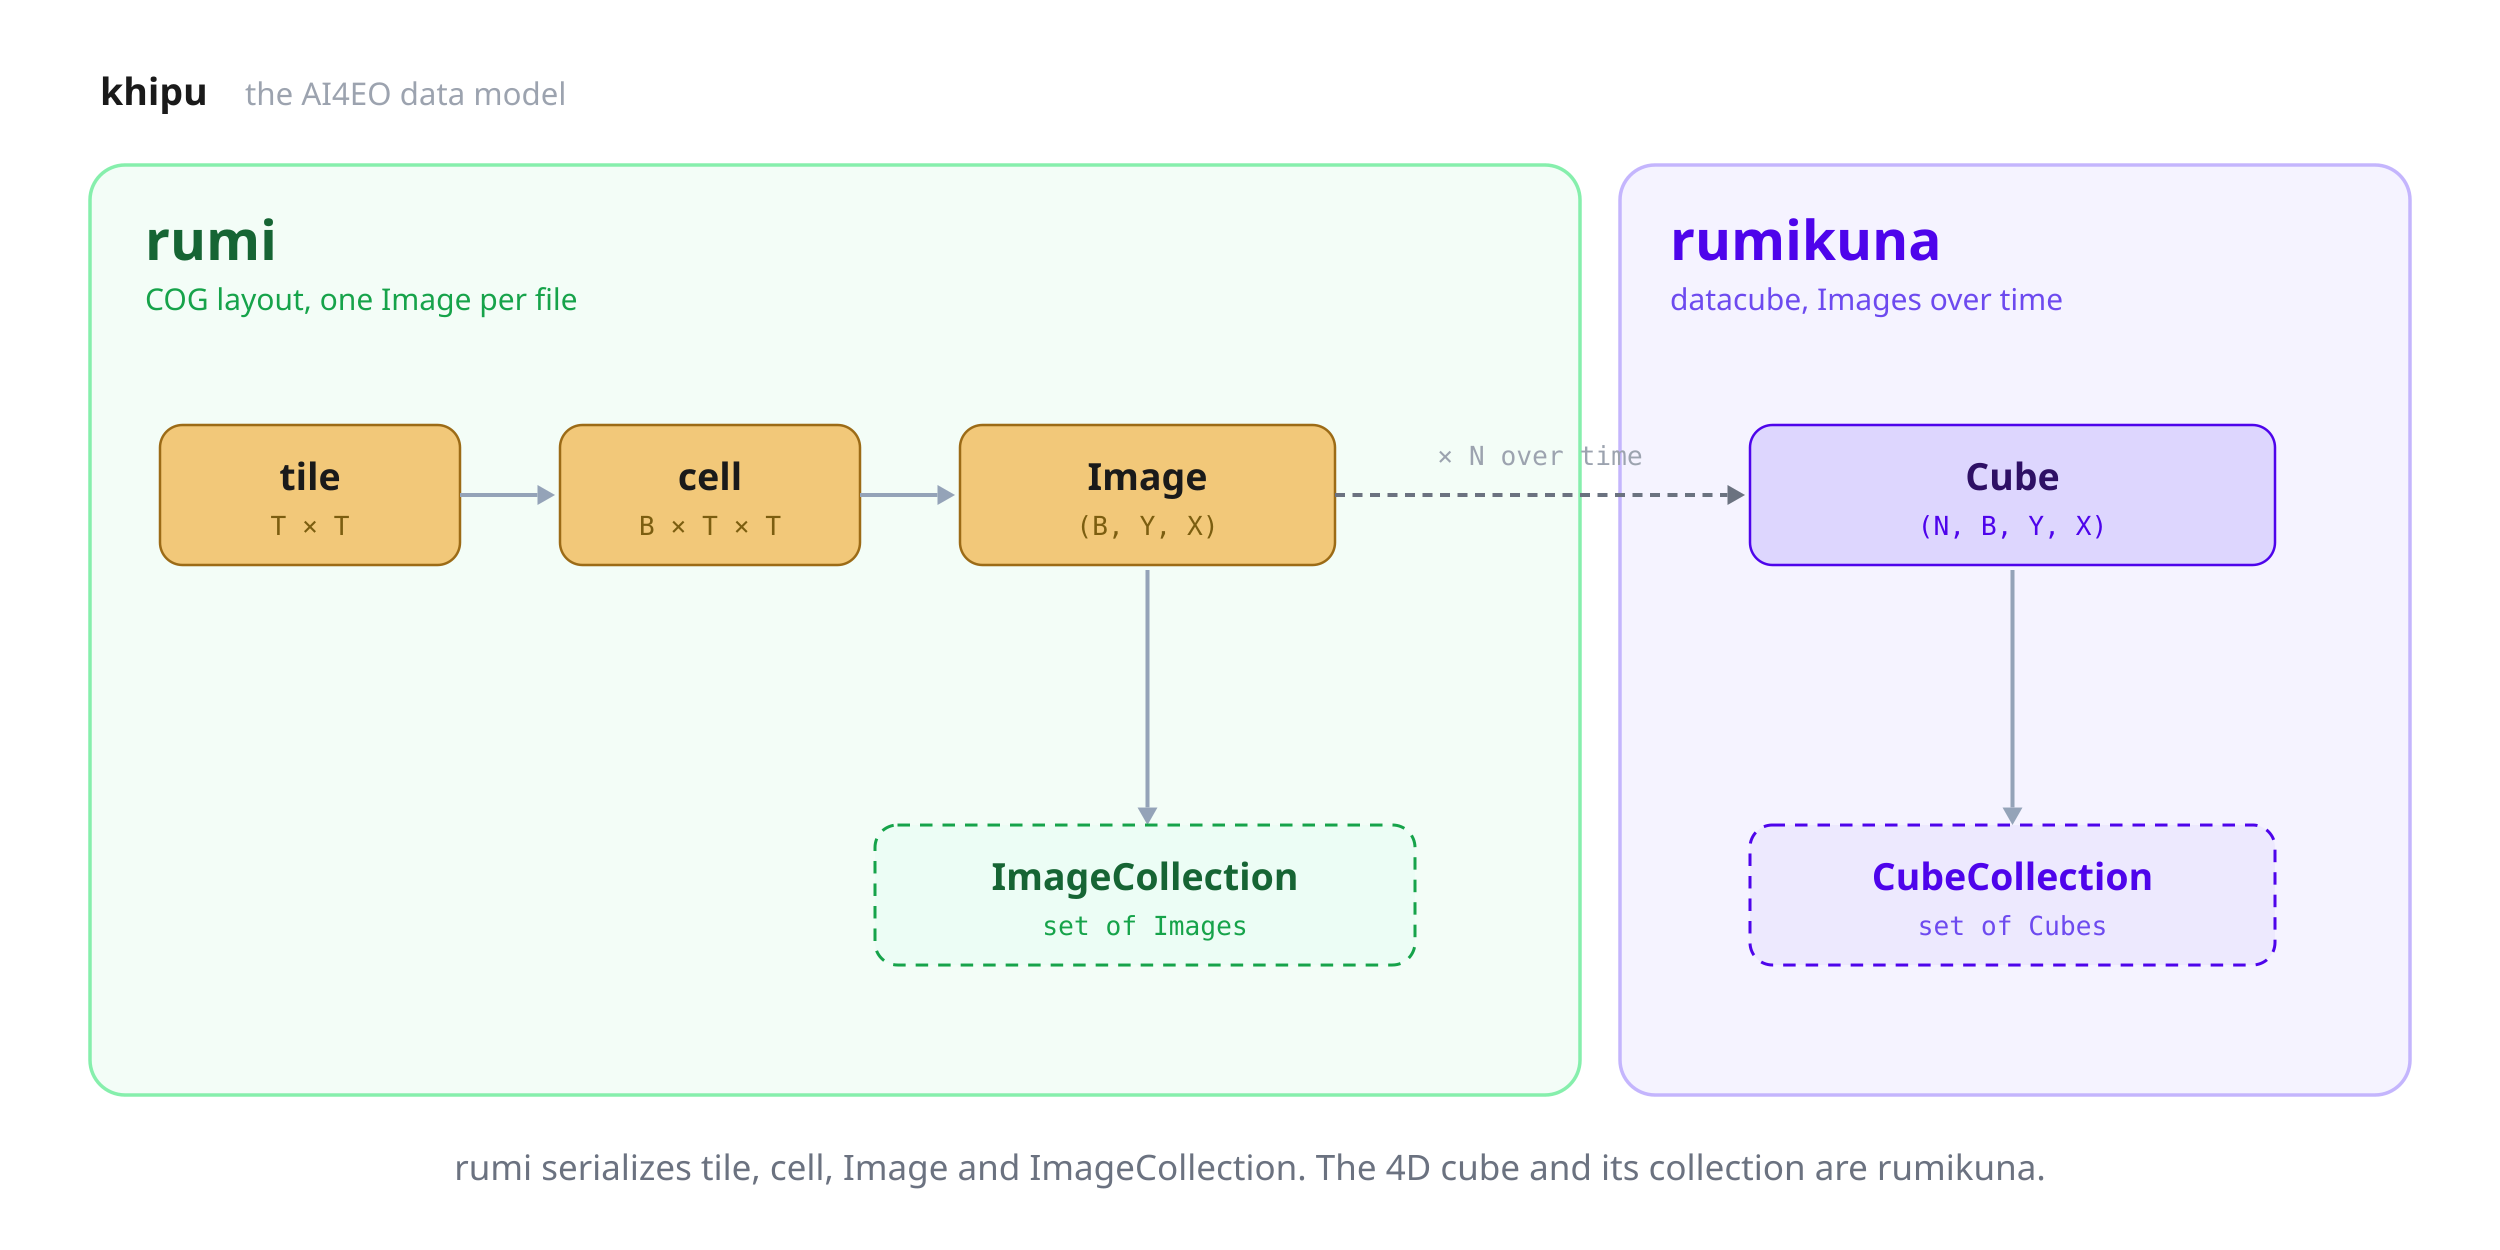
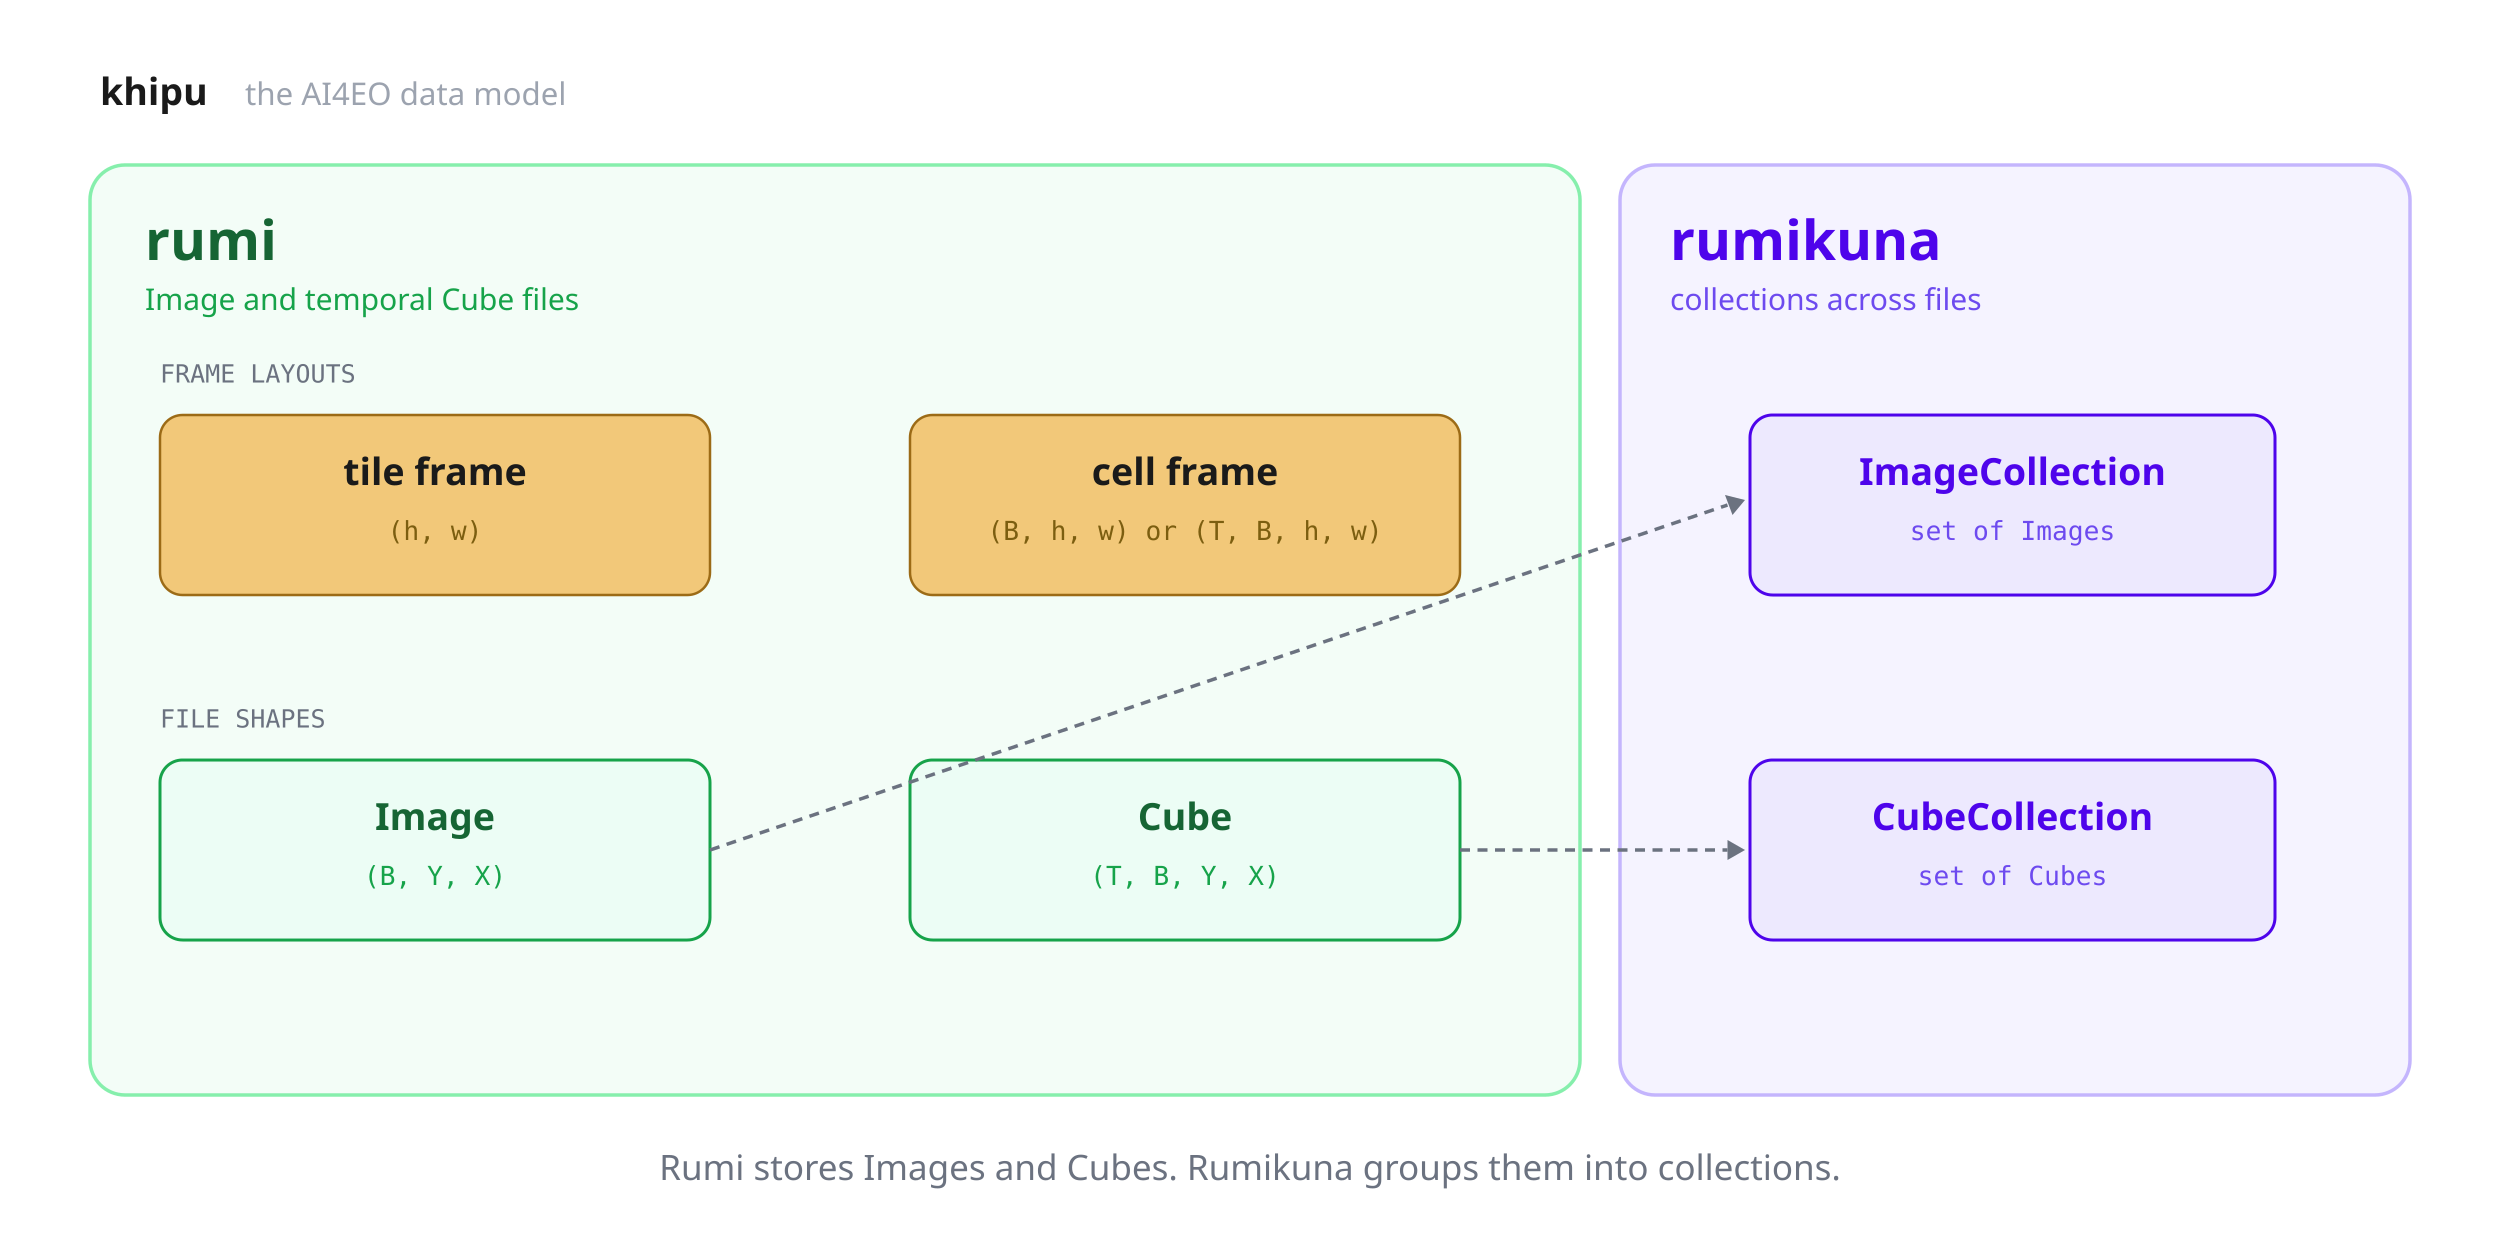
- <svg xmlns="http://www.w3.org/2000/svg" width="1000" height="500" viewBox="0 0 1000 500" role="img" aria-label="The khipu data model. rumi serializes tile, cell, Image and ImageCollection. rumikuna serializes the 4D Cube and CubeCollection. A cube is Images stacked over time.">
+ <svg xmlns="http://www.w3.org/2000/svg" width="1000" height="500" viewBox="0 0 1000 500" role="img" aria-label="The khipu data model. Rumi stores Images and temporal Cubes using tile or cell frames. Rumikuna groups Images and Cubes into collections.">
  <style>
.mono{font-family:'Cascadia Code','Fira Code','Consolas',monospace;}
.sans{font-family:'League Spartan','Futura','Century Gothic',system-ui,sans-serif;}
</style>
  <rect width="1000" height="500" fill="#FFFFFF" />
  <text class="sans" x="40" y="42" font-size="15" font-weight="700" fill="#1A1A1A">khipu</text>
  <text class="sans" x="98" y="42" font-size="12.5" fill="#9CA3AF">the AI4EO data model</text>
  <rect x="36" y="66" width="596" height="372" rx="14" fill="#F3FDF7" stroke="#86EFAC" stroke-width="1.4" />
  <text class="sans" x="58" y="104" font-size="22" font-weight="700" fill="#166534">rumi</text>
-   <text class="sans" x="58" y="124" font-size="12" fill="#16A34A">COG layout, one Image per file</text>
-   <rect x="64" y="170" width="120" height="56" rx="9" fill="#F2C879" stroke="#9C6B16" stroke-width="1" />
-   <text class="sans" x="124" y="196" text-anchor="middle" font-size="15" font-weight="700" fill="#1A1A1A">tile</text>
-   <text class="mono" x="124" y="214" text-anchor="middle" font-size="10.5" fill="#7C5E10">T × T</text>
-   <line x1="184" y1="198" x2="215" y2="198" stroke="#94A3B8" stroke-width="1.6" />
-   <path d="M222 198 L215 194 L215 202 Z" fill="#94A3B8" />
-   <rect x="224" y="170" width="120" height="56" rx="9" fill="#F2C879" stroke="#9C6B16" stroke-width="1" />
-   <text class="sans" x="284" y="196" text-anchor="middle" font-size="15" font-weight="700" fill="#1A1A1A">cell</text>
-   <text class="mono" x="284" y="214" text-anchor="middle" font-size="10.5" fill="#7C5E10">B × T × T</text>
-   <line x1="344" y1="198" x2="375" y2="198" stroke="#94A3B8" stroke-width="1.6" />
-   <path d="M382 198 L375 194 L375 202 Z" fill="#94A3B8" />
-   <rect x="384" y="170" width="150" height="56" rx="9" fill="#F2C879" stroke="#9C6B16" stroke-width="1" />
-   <text class="sans" x="459" y="196" text-anchor="middle" font-size="15" font-weight="700" fill="#1A1A1A">Image</text>
-   <text class="mono" x="459" y="214" text-anchor="middle" font-size="10.5" fill="#7C5E10">(B, Y, X)</text>
-   <line x1="459" y1="228" x2="459" y2="323" stroke="#94A3B8" stroke-width="1.6" />
-   <path d="M459 330 L455 323 L463 323 Z" fill="#94A3B8" />
-   <rect x="350" y="330" width="216" height="56" rx="9" fill="#ECFDF5" stroke="#16A34A" stroke-width="1.2" stroke-dasharray="5 4" />
-   <text class="sans" x="458" y="356" text-anchor="middle" font-size="15" font-weight="700" fill="#166534">ImageCollection</text>
-   <text class="mono" x="458" y="374" text-anchor="middle" font-size="10.5" fill="#16A34A">set of Images</text>
+   <text class="sans" x="58" y="124" font-size="12" fill="#16A34A">Image and temporal Cube files</text>
+   <text class="mono" x="64" y="153" font-size="10" fill="#6B7280">FRAME LAYOUTS</text>
+   <rect x="64" y="166" width="220" height="72" rx="9" fill="#F2C879" stroke="#9C6B16" stroke-width="1" />
+   <text class="sans" x="174" y="194" text-anchor="middle" font-size="15" font-weight="700" fill="#1A1A1A">tile frame</text>
+   <text class="mono" x="174" y="216" text-anchor="middle" font-size="10.5" fill="#7C5E10">(h, w)</text>
+   <rect x="364" y="166" width="220" height="72" rx="9" fill="#F2C879" stroke="#9C6B16" stroke-width="1" />
+   <text class="sans" x="474" y="194" text-anchor="middle" font-size="15" font-weight="700" fill="#1A1A1A">cell frame</text>
+   <text class="mono" x="474" y="216" text-anchor="middle" font-size="10.5" fill="#7C5E10">(B, h, w) or (T, B, h, w)</text>
+   <text class="mono" x="64" y="291" font-size="10" fill="#6B7280">FILE SHAPES</text>
+   <rect x="64" y="304" width="220" height="72" rx="9" fill="#ECFDF5" stroke="#16A34A" stroke-width="1.2" />
+   <text class="sans" x="174" y="332" text-anchor="middle" font-size="15" font-weight="700" fill="#166534">Image</text>
+   <text class="mono" x="174" y="354" text-anchor="middle" font-size="10.5" fill="#16A34A">(B, Y, X)</text>
+   <rect x="364" y="304" width="220" height="72" rx="9" fill="#ECFDF5" stroke="#16A34A" stroke-width="1.2" />
+   <text class="sans" x="474" y="332" text-anchor="middle" font-size="15" font-weight="700" fill="#166534">Cube</text>
+   <text class="mono" x="474" y="354" text-anchor="middle" font-size="10.5" fill="#16A34A">(T, B, Y, X)</text>
  <rect x="648" y="66" width="316" height="372" rx="14" fill="#F5F3FF" stroke="#C4B5FD" stroke-width="1.4" />
  <text class="sans" x="668" y="104" font-size="22" font-weight="700" fill="#4E04EB">rumikuna</text>
-   <text class="sans" x="668" y="124" font-size="12" fill="#6D4AEF">datacube, Images over time</text>
-   <rect x="700" y="170" width="210" height="56" rx="9" fill="#DDD6FE" stroke="#4E04EB" stroke-width="1" />
-   <text class="sans" x="805" y="196" text-anchor="middle" font-size="15" font-weight="700" fill="#2E1065">Cube</text>
-   <text class="mono" x="805" y="214" text-anchor="middle" font-size="10.5" fill="#4E04EB">(N, B, Y, X)</text>
-   <line x1="805" y1="228" x2="805" y2="323" stroke="#94A3B8" stroke-width="1.6" />
-   <path d="M805 330 L801 323 L809 323 Z" fill="#94A3B8" />
-   <rect x="700" y="330" width="210" height="56" rx="9" fill="#EDE9FE" stroke="#4E04EB" stroke-width="1.2" stroke-dasharray="5 4" />
-   <text class="sans" x="805" y="356" text-anchor="middle" font-size="15" font-weight="700" fill="#4E04EB">CubeCollection</text>
-   <text class="mono" x="805" y="374" text-anchor="middle" font-size="10.5" fill="#6D4AEF">set of Cubes</text>
-   <text class="mono" x="616" y="186" text-anchor="middle" font-size="10.5" fill="#9CA3AF">× N over time</text>
-   <line x1="534" y1="198" x2="691" y2="198" stroke="#6B7280" stroke-width="1.6" stroke-dasharray="4 3" />
-   <path d="M698 198 L691 194 L691 202 Z" fill="#6B7280" />
-   <text class="sans" x="500" y="472" text-anchor="middle" font-size="14" fill="#6B7280">rumi serializes tile, cell, Image and ImageCollection. The 4D cube and its collection are rumikuna.</text>
+   <text class="sans" x="668" y="124" font-size="12" fill="#6D4AEF">collections across files</text>
+   <rect x="700" y="166" width="210" height="72" rx="9" fill="#EDE9FE" stroke="#4E04EB" stroke-width="1.2" />
+   <text class="sans" x="805" y="194" text-anchor="middle" font-size="15" font-weight="700" fill="#4E04EB">ImageCollection</text>
+   <text class="mono" x="805" y="216" text-anchor="middle" font-size="10.5" fill="#6D4AEF">set of Images</text>
+   <rect x="700" y="304" width="210" height="72" rx="9" fill="#EDE9FE" stroke="#4E04EB" stroke-width="1.2" />
+   <text class="sans" x="805" y="332" text-anchor="middle" font-size="15" font-weight="700" fill="#4E04EB">CubeCollection</text>
+   <text class="mono" x="805" y="354" text-anchor="middle" font-size="10.5" fill="#6D4AEF">set of Cubes</text>
+   <line x1="284" y1="340" x2="691" y2="202" stroke="#6B7280" stroke-width="1.4" stroke-dasharray="4 3" />
+   <path d="M698 200 L690 198 L693 206 Z" fill="#6B7280" />
+   <line x1="584" y1="340" x2="691" y2="340" stroke="#6B7280" stroke-width="1.4" stroke-dasharray="4 3" />
+   <path d="M698 340 L691 336 L691 344 Z" fill="#6B7280" />
+   <text class="sans" x="500" y="472" text-anchor="middle" font-size="14" fill="#6B7280">Rumi stores Images and Cubes. Rumikuna groups them into collections.</text>
</svg>
